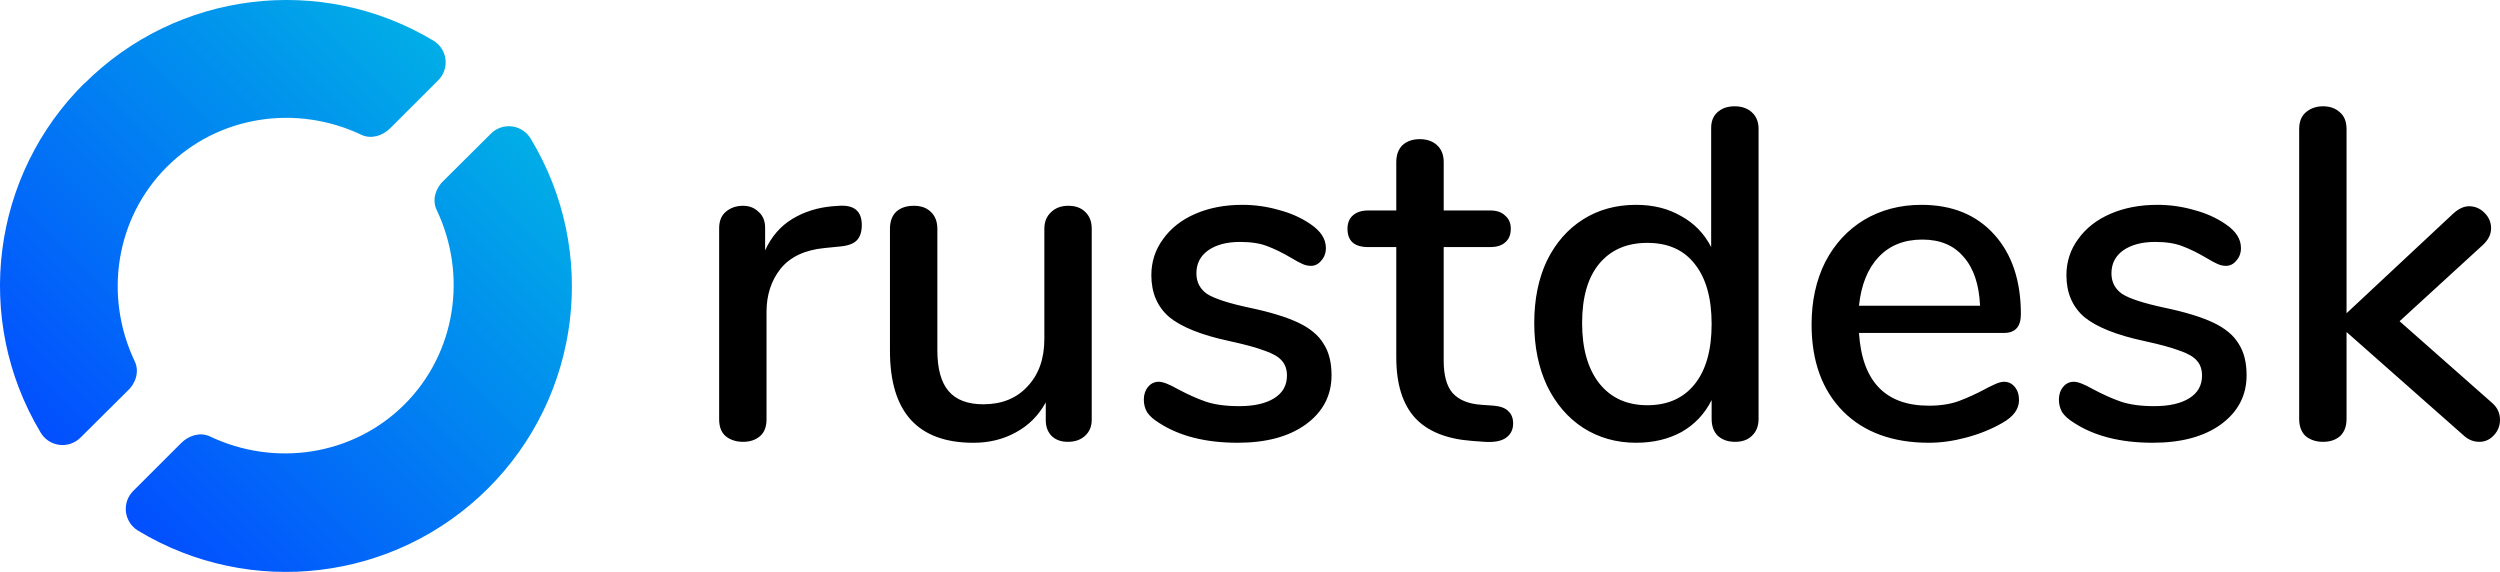
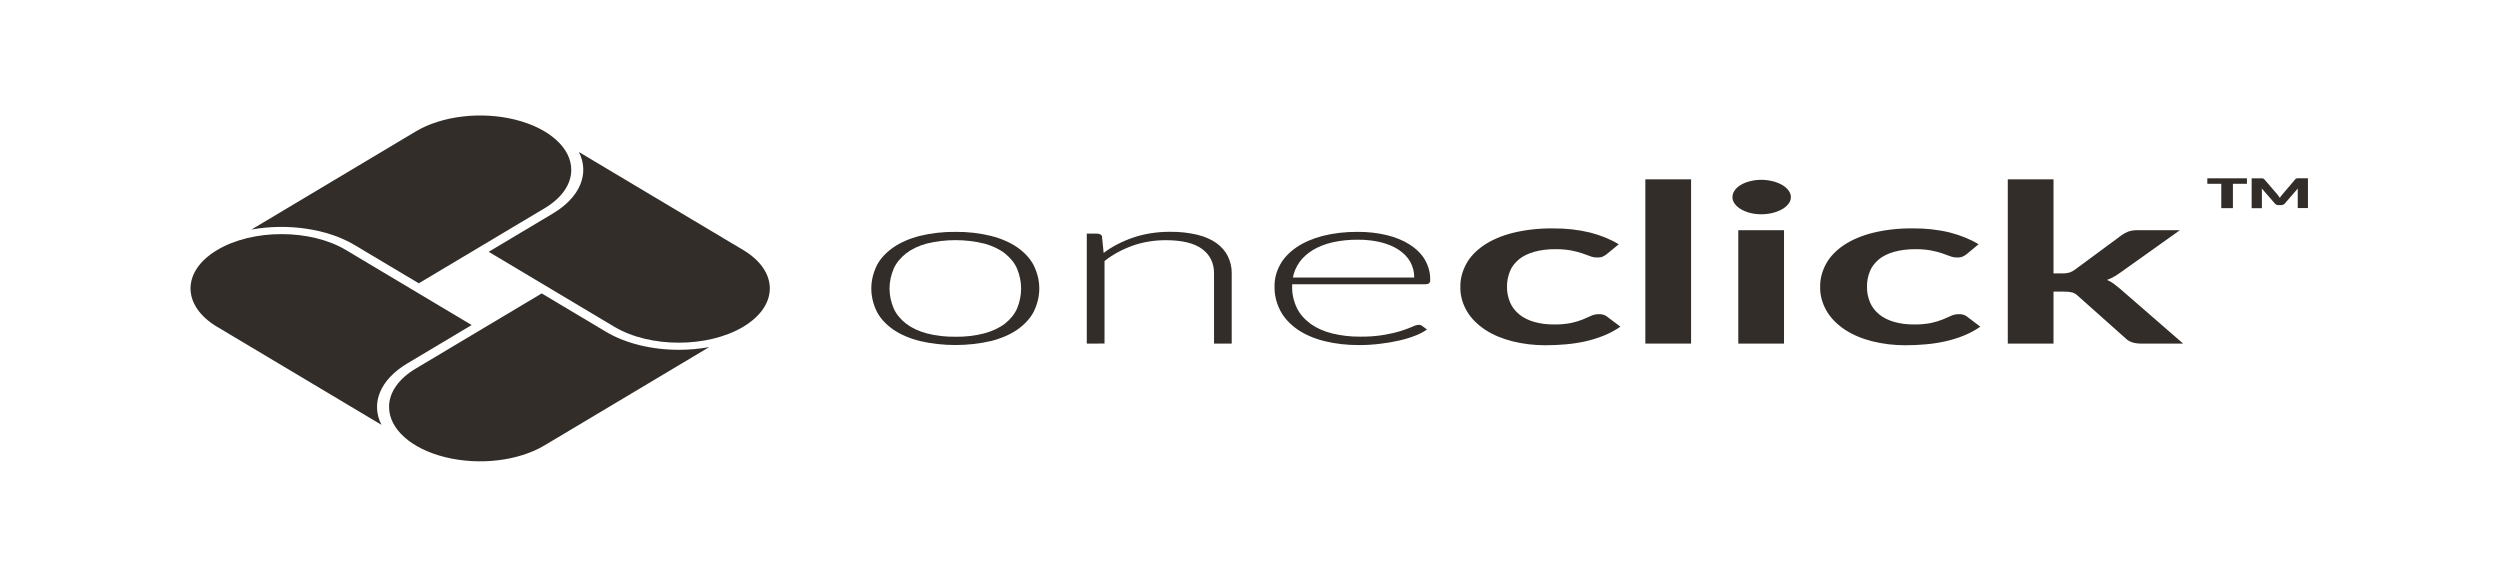
- <svg xmlns="http://www.w3.org/2000/svg" xmlns:xlink="http://www.w3.org/1999/xlink" viewBox="66.993 897.484 113.652 26">
-   <defs>
-     <linearGradient id="a" x1=".148" x2=".845" y1=".851" y2=".154" gradientTransform="matrix(26.301 0 0 26.331 90.674 911.757)" gradientUnits="userSpaceOnUse">
-       <stop offset="0" stop-color="#004ba6" style="stop-color:#024eff;stop-opacity:1" />
-       <stop offset="1" stop-color="#00bfe1" style="stop-color:#01aee6;stop-opacity:1" />
-     </linearGradient>
-     <linearGradient xlink:href="#a" id="c" x1=".148" x2=".845" y1=".851" y2=".154" gradientTransform="matrix(26.00048 0 0 25.99935 66.993 897.485)" gradientUnits="userSpaceOnUse" />
-   </defs>
-   <linearGradient id="b" x1=".148" x2=".845" y1=".851" y2=".154" gradientTransform="matrix(26.301 0 0 26.331 90.674 911.757)" gradientUnits="userSpaceOnUse">
-     <stop offset="0" stop-color="#004ba6" style="stop-color:#0071ff;stop-opacity:1" />
-     <stop offset="1" stop-color="#00bfe1" style="stop-color:#00bfe1;stop-opacity:1" />
-   </linearGradient>
-   <path d="M105.147 906.839q1.024-.064 1.024.875 0 .469-.235.704-.234.234-.81.277l-.64.064q-1.344.128-2.006.939-.64.81-.64 1.962v4.886q0 .512-.298.768-.3.256-.768.256-.47 0-.79-.256-.298-.256-.298-.768v-8.683q0-.49.298-.747.32-.277.79-.277.426 0 .704.277.298.256.298.726v1.024q.427-.939 1.238-1.43.81-.49 1.834-.576zm10.411 0q.49 0 .768.277.298.278.298.768v8.683q0 .448-.298.725-.3.278-.79.278-.448 0-.725-.256-.277-.278-.277-.726v-.81q-.491.896-1.366 1.365-.853.47-1.92.47-3.797 0-3.797-4.182v-5.547q0-.49.277-.768.299-.277.81-.277.492 0 .769.277.299.278.299.768v5.526q0 1.258.512 1.856.512.597 1.578.597 1.259 0 2.006-.81.768-.811.768-2.155v-5.014q0-.469.298-.746.299-.299.79-.299zm7.701 10.773q-2.176 0-3.563-.896-.384-.234-.554-.49-.15-.256-.15-.576 0-.342.192-.576.192-.235.49-.235.278 0 .876.341.64.342 1.237.555.619.213 1.536.213 1.024 0 1.6-.362.576-.363.576-1.024 0-.427-.235-.683-.213-.256-.768-.448-.554-.213-1.642-.448-1.878-.405-2.71-1.088-.81-.704-.81-1.899 0-.917.533-1.642.533-.747 1.472-1.152.939-.406 2.133-.406.854 0 1.664.235.81.213 1.43.64.703.47.703 1.088 0 .341-.213.576-.192.235-.47.235-.191 0-.383-.086-.192-.085-.512-.277-.576-.341-1.088-.533-.49-.192-1.237-.192-.896 0-1.451.384-.533.384-.533 1.045 0 .597.49.939.512.32 1.899.618 1.43.299 2.24.683.81.384 1.152.96.363.555.363 1.43 0 1.386-1.174 2.24-1.152.831-3.093.831zm11.648-1.685q.47.043.661.256.213.192.213.555 0 .426-.34.66-.32.214-.96.172l-.577-.043q-1.728-.128-2.581-1.045-.854-.94-.854-2.752v-5.014h-1.28q-.938 0-.938-.832 0-.384.234-.597.256-.235.704-.235h1.28v-2.197q0-.49.278-.768.298-.277.79-.277.49 0 .788.277.3.277.3.768v2.197h2.111q.448 0 .683.235.256.213.256.597 0 .406-.256.619-.235.213-.683.213h-2.112v5.163q0 1.003.405 1.472.427.47 1.28.533zm10.943-13.611q.491 0 .79.278.299.277.299.746v13.184q0 .491-.299.768-.277.278-.768.278-.49 0-.79-.278-.277-.277-.277-.768v-.853q-.469.939-1.365 1.45-.896.491-2.07.491-1.343 0-2.41-.682-1.045-.683-1.643-1.92-.576-1.238-.576-2.838 0-1.621.576-2.837.598-1.216 1.643-1.877 1.045-.662 2.41-.662 1.174 0 2.049.512.896.491 1.365 1.408v-5.418q0-.448.277-.704.3-.278.79-.278zm-3.967 13.59q1.386 0 2.154-.96t.768-2.731q0-1.77-.768-2.73-.746-.96-2.154-.96t-2.198.96q-.768.938-.768 2.687 0 1.75.79 2.752.79.982 2.176.982zm16.213-1.067q.299 0 .49.235.193.234.193.597 0 .619-.768 1.045-.747.427-1.643.662-.875.234-1.685.234-2.475 0-3.904-1.429-1.43-1.45-1.43-3.947 0-1.6.619-2.837.64-1.237 1.77-1.92 1.153-.683 2.603-.683 2.091 0 3.307 1.344 1.216 1.344 1.216 3.627 0 .853-.768.853h-6.592q.213 3.307 3.179 3.307.789 0 1.365-.213.576-.214 1.216-.555.064-.043.341-.17.299-.15.491-.15zm-3.712-6.464q-1.237 0-1.984.79-.747.789-.896 2.218h5.504q-.064-1.45-.747-2.219-.661-.789-1.877-.789zm10.475 9.237q-2.176 0-3.563-.896-.384-.234-.555-.49-.149-.256-.149-.576 0-.342.192-.576.192-.235.49-.235.278 0 .875.341.64.342 1.238.555.618.213 1.536.213 1.024 0 1.6-.362.576-.363.576-1.024 0-.427-.235-.683-.213-.256-.768-.448-.555-.213-1.643-.448-1.877-.405-2.709-1.088-.81-.704-.81-1.899 0-.917.533-1.642.533-.747 1.472-1.152.938-.406 2.133-.406.853 0 1.664.235.81.213 1.43.64.703.47.703 1.088 0 .341-.213.576-.192.235-.47.235-.191 0-.383-.086-.192-.085-.512-.277-.576-.341-1.088-.533-.491-.192-1.238-.192-.896 0-1.45.384-.534.384-.534 1.045 0 .597.491.939.512.32 1.899.618 1.429.299 2.24.683.81.384 1.152.96.362.555.362 1.43 0 1.386-1.173 2.24-1.152.831-3.093.831zm15.402-1.834q.384.32.384.789 0 .405-.277.704-.277.299-.661.299-.406 0-.726-.3l-5.312-4.692v3.946q0 .512-.298.79-.299.256-.768.256-.47 0-.79-.256-.298-.278-.298-.79v-13.162q0-.512.298-.768.32-.278.79-.278.469 0 .768.278.298.256.298.768v8.362l4.864-4.544q.363-.32.704-.32.406 0 .704.299.299.299.299.704 0 .405-.363.747l-3.797 3.477z" />
-   <path fill="url(#b)" d="m89.318 903.552-2.135 2.122c-.376.337-.558.879-.347 1.337 1.422 2.976.882 6.524-1.452 8.856-2.335 2.331-5.887 2.87-8.866 1.449-.439-.197-.954-.03-1.292.312l-2.17 2.167a1.154 1.154 0 0 0 .208 1.81 13.005 13.005 0 0 0 15.91-1.912 12.97 12.97 0 0 0 1.956-15.887 1.154 1.154 0 0 0-1.812-.254zm-18.467-2.305a12.969 12.969 0 0 0-2.02 15.885 1.154 1.154 0 0 0 1.812.254l2.124-2.11c.385-.336.572-.884.359-1.348-1.423-2.976-.884-6.524 1.451-8.856 2.334-2.332 5.887-2.871 8.866-1.45.434.194.942.033 1.281-.3l2.182-2.18a1.152 1.152 0 0 0-.208-1.81 13.009 13.009 0 0 0-15.893 1.973z" style="fill:url(#c);stroke-width:.988" />
+ <svg xmlns="http://www.w3.org/2000/svg" width="300px" height="69px" viewBox="0 0 300 69" version="1.1">
+   <g id="surface1">
+     <path style=" stroke:none;fill-rule:nonzero;fill:rgb(19.608%,17.647%,15.686%);fill-opacity:1;" d="M 68.551 20.383 C 68.555 17.742 65.891 15.363 61.805 14.355 C 57.719 13.344 53.016 13.906 49.891 15.773 L 30.172 27.547 C 34.547 26.754 39.297 27.465 42.531 29.391 L 50.254 33.996 L 65.355 24.988 C 67.406 23.77 68.559 22.113 68.551 20.383 Z M 68.551 20.383 " />
+     <path style=" stroke:none;fill-rule:nonzero;fill:rgb(19.608%,17.647%,15.686%);fill-opacity:1;" d="M 89.18 39.219 C 93.445 36.672 93.445 32.547 89.18 30 L 69.469 18.242 C 70.785 20.848 69.594 23.672 66.375 25.602 L 58.645 30.215 L 73.73 39.219 C 78 41.758 84.91 41.758 89.18 39.219 Z M 89.18 39.219 " />
+     <path style=" stroke:none;fill-rule:nonzero;fill:rgb(19.608%,17.647%,15.686%);fill-opacity:1;" d="M 26.059 39.219 L 45.773 50.98 C 44.449 48.371 45.641 45.543 48.867 43.617 L 56.598 39.004 L 41.508 30 C 37.246 27.457 30.328 27.457 26.062 30 C 21.797 32.547 21.797 36.676 26.062 39.223 Z M 26.059 39.219 " />
+     <path style=" stroke:none;fill-rule:nonzero;fill:rgb(19.608%,17.647%,15.686%);fill-opacity:1;" d="M 46.688 48.836 C 46.684 51.473 49.348 53.855 53.434 54.863 C 57.52 55.875 62.223 55.312 65.344 53.445 L 85.102 41.652 C 83.926 41.867 82.703 41.977 81.477 41.977 C 78.195 41.98 75.047 41.203 72.727 39.82 L 65.004 35.211 L 49.906 44.219 C 47.84 45.438 46.68 47.102 46.688 48.836 Z M 46.688 48.836 " />
+     <path style=" stroke:none;fill-rule:nonzero;fill:rgb(19.608%,17.647%,15.686%);fill-opacity:1;" d="M 114.66 27.824 C 116.113 27.809 117.559 27.973 118.902 28.305 C 120.121 28.613 121.203 29.082 122.07 29.68 C 122.961 30.305 123.629 31.035 124.035 31.82 C 124.941 33.648 124.941 35.598 124.035 37.426 C 123.625 38.211 122.957 38.934 122.07 39.562 C 121.203 40.156 120.121 40.621 118.902 40.926 C 116.168 41.562 113.129 41.562 110.395 40.926 C 109.172 40.621 108.086 40.156 107.215 39.562 C 106.316 38.938 105.645 38.211 105.234 37.426 C 104.332 35.598 104.332 33.648 105.234 31.82 C 105.641 31.035 106.316 30.305 107.215 29.68 C 108.086 29.082 109.172 28.613 110.395 28.305 C 111.746 27.973 113.195 27.809 114.66 27.824 Z M 114.66 40.41 C 115.844 40.426 117.023 40.289 118.113 40.004 C 119.082 39.742 119.93 39.344 120.582 38.844 C 121.266 38.301 121.762 37.68 122.047 37.02 C 122.695 35.449 122.695 33.809 122.047 32.238 C 121.762 31.574 121.266 30.953 120.582 30.402 C 119.93 29.898 119.082 29.496 118.113 29.23 C 115.902 28.68 113.414 28.68 111.203 29.23 C 110.23 29.496 109.387 29.898 108.734 30.402 C 108.043 30.949 107.539 31.574 107.246 32.238 C 106.578 33.809 106.578 35.453 107.246 37.02 C 107.539 37.68 108.043 38.301 108.734 38.844 C 109.387 39.344 110.234 39.742 111.203 40.004 C 112.289 40.289 113.469 40.426 114.66 40.41 Z M 114.66 40.41 " />
+     <path style=" stroke:none;fill-rule:nonzero;fill:rgb(19.608%,17.647%,15.686%);fill-opacity:1;" d="M 130.414 41.23 L 130.414 28.035 L 131.566 28.035 C 131.73 28.023 131.895 28.055 132.02 28.117 C 132.148 28.18 132.227 28.27 132.238 28.367 L 132.438 30.352 C 133.406 29.609 134.602 28.988 135.961 28.516 C 137.324 28.047 138.871 27.805 140.441 27.816 C 141.539 27.805 142.629 27.922 143.652 28.164 C 144.543 28.379 145.332 28.719 145.953 29.156 C 146.586 29.617 147.051 30.152 147.328 30.723 C 147.66 31.395 147.82 32.094 147.805 32.797 L 147.805 41.23 L 145.684 41.23 L 145.684 32.797 C 145.684 31.559 145.207 30.59 144.258 29.883 C 143.312 29.18 141.859 28.824 139.902 28.824 C 138.484 28.82 137.09 29.055 135.879 29.492 C 134.578 29.973 133.445 30.594 132.543 31.328 L 132.543 41.227 Z M 130.414 41.23 " />
+     <path style=" stroke:none;fill-rule:nonzero;fill:rgb(19.608%,17.647%,15.686%);fill-opacity:1;" d="M 162.926 27.824 C 164.109 27.816 165.285 27.945 166.383 28.207 C 167.426 28.457 168.367 28.84 169.137 29.328 C 169.949 29.848 170.574 30.465 170.969 31.137 C 171.426 31.93 171.648 32.766 171.621 33.605 C 171.645 33.742 171.598 33.883 171.48 34.004 C 171.363 34.078 171.195 34.117 171.027 34.109 L 155.059 34.109 L 155.059 34.359 C 155.031 35.246 155.227 36.129 155.637 36.98 C 155.969 37.668 156.527 38.309 157.281 38.867 C 157.973 39.367 158.859 39.762 159.859 40.012 C 160.93 40.277 162.078 40.41 163.238 40.398 C 164.211 40.41 165.188 40.336 166.125 40.18 C 166.84 40.059 167.527 39.895 168.184 39.688 C 168.641 39.543 169.082 39.379 169.504 39.199 C 169.703 39.09 169.949 39.012 170.219 38.98 C 170.395 38.977 170.559 39.027 170.66 39.113 L 171.238 39.539 C 170.836 39.828 170.359 40.078 169.824 40.281 C 169.211 40.52 168.559 40.719 167.871 40.871 C 167.121 41.039 166.348 41.172 165.559 41.262 C 164.746 41.359 163.914 41.41 163.082 41.41 C 161.664 41.418 160.258 41.258 158.949 40.938 C 157.719 40.633 156.625 40.16 155.742 39.566 C 154.812 38.918 154.109 38.168 153.676 37.355 C 153.164 36.391 152.918 35.379 152.945 34.363 C 152.93 33.477 153.156 32.59 153.621 31.746 C 154.035 30.984 154.703 30.281 155.578 29.676 C 156.441 29.09 157.512 28.625 158.711 28.312 C 160.043 27.977 161.48 27.809 162.926 27.824 Z M 162.957 28.766 C 161.914 28.754 160.875 28.863 159.895 29.082 C 159.016 29.285 158.219 29.598 157.555 29.996 C 156.879 30.414 156.336 30.898 155.957 31.43 C 155.535 32.027 155.262 32.656 155.148 33.301 L 169.703 33.301 C 169.719 32.652 169.555 32.012 169.219 31.398 C 168.926 30.871 168.457 30.387 167.84 29.973 C 167.25 29.582 166.523 29.277 165.711 29.074 C 164.836 28.863 163.902 28.758 162.957 28.766 Z M 162.957 28.766 " />
+     <path style=" stroke:none;fill-rule:nonzero;fill:rgb(19.608%,17.647%,15.686%);fill-opacity:1;" d="M 192.805 30.5 C 192.668 30.609 192.508 30.707 192.328 30.793 C 192.129 30.871 191.891 30.91 191.648 30.898 C 191.355 30.898 191.07 30.844 190.828 30.746 C 190.562 30.645 190.242 30.527 189.871 30.402 C 189.453 30.262 189.008 30.145 188.551 30.055 C 187.934 29.945 187.293 29.895 186.652 29.902 C 185.777 29.891 184.91 30 184.117 30.215 C 183.391 30.418 182.762 30.727 182.285 31.109 C 181.777 31.535 181.41 32.016 181.207 32.523 C 180.957 33.137 180.832 33.77 180.84 34.402 C 180.828 35.055 180.957 35.703 181.23 36.336 C 181.449 36.852 181.828 37.336 182.352 37.762 C 182.816 38.137 183.43 38.434 184.129 38.637 C 184.867 38.84 185.672 38.945 186.488 38.934 C 187.207 38.949 187.926 38.883 188.609 38.742 C 189.09 38.633 189.551 38.492 189.977 38.32 C 190.344 38.164 190.668 38.023 190.941 37.895 C 191.203 37.77 191.531 37.699 191.863 37.699 C 192.266 37.688 192.648 37.805 192.863 38.008 L 194.445 39.199 C 193.867 39.609 193.203 39.969 192.465 40.27 C 191.781 40.547 191.043 40.781 190.27 40.957 C 189.504 41.129 188.711 41.25 187.902 41.32 C 187.102 41.391 186.293 41.43 185.48 41.43 C 184.113 41.434 182.758 41.273 181.5 40.957 C 180.262 40.645 179.148 40.18 178.242 39.586 C 177.277 38.941 176.531 38.191 176.047 37.375 C 175.488 36.422 175.215 35.414 175.242 34.402 C 175.23 33.457 175.48 32.52 175.977 31.621 C 176.422 30.805 177.145 30.051 178.098 29.406 C 179.059 28.773 180.238 28.27 181.562 27.941 C 183.07 27.57 184.688 27.391 186.316 27.41 C 187.852 27.391 189.375 27.559 190.797 27.902 C 192.09 28.234 193.262 28.711 194.254 29.309 Z M 192.805 30.5 " />
+     <path style=" stroke:none;fill-rule:nonzero;fill:rgb(19.608%,17.647%,15.686%);fill-opacity:1;" d="M 202.93 21.52 L 202.93 41.23 L 197.441 41.23 L 197.441 21.52 Z M 202.93 21.52 " />
+     <path style=" stroke:none;fill-rule:nonzero;fill:rgb(19.608%,17.647%,15.686%);fill-opacity:1;" d="M 214.906 23.656 C 214.91 23.934 214.812 24.203 214.617 24.453 C 214.434 24.699 214.172 24.922 213.852 25.109 C 213.523 25.293 213.145 25.441 212.73 25.547 C 212.293 25.656 211.824 25.715 211.352 25.711 C 210.887 25.715 210.426 25.66 210 25.547 C 209.18 25.336 208.527 24.945 208.172 24.457 C 207.984 24.203 207.891 23.934 207.895 23.66 C 207.891 23.375 207.984 23.098 208.172 22.836 C 208.344 22.594 208.59 22.371 208.902 22.184 C 209.219 21.996 209.594 21.848 210 21.746 C 210.422 21.637 210.879 21.578 211.344 21.578 C 211.816 21.578 212.285 21.637 212.723 21.746 C 213.137 21.852 213.516 22 213.844 22.184 C 214.168 22.371 214.426 22.594 214.609 22.836 C 214.805 23.094 214.906 23.375 214.906 23.656 Z M 214.082 27.625 L 214.082 41.23 L 208.594 41.23 L 208.594 27.625 Z M 214.082 27.625 " />
+     <path style=" stroke:none;fill-rule:nonzero;fill:rgb(19.608%,17.647%,15.686%);fill-opacity:1;" d="M 235.996 30.5 C 235.859 30.609 235.699 30.707 235.52 30.793 C 235.316 30.871 235.082 30.91 234.84 30.898 C 234.547 30.898 234.262 30.844 234.02 30.746 C 233.75 30.645 233.434 30.527 233.062 30.402 C 232.645 30.262 232.199 30.145 231.738 30.055 C 231.125 29.945 230.484 29.895 229.84 29.902 C 228.969 29.895 228.102 30 227.309 30.215 C 226.582 30.418 225.953 30.727 225.48 31.109 C 224.973 31.535 224.605 32.016 224.402 32.523 C 224.152 33.137 224.027 33.77 224.039 34.402 C 224.023 35.055 224.152 35.703 224.426 36.336 C 224.645 36.852 225.023 37.336 225.547 37.762 C 226.012 38.137 226.625 38.438 227.328 38.637 C 228.062 38.84 228.871 38.945 229.684 38.934 C 230.402 38.949 231.125 38.883 231.805 38.742 C 232.285 38.633 232.742 38.492 233.168 38.32 C 233.535 38.164 233.863 38.023 234.141 37.895 C 234.402 37.77 234.727 37.699 235.062 37.699 C 235.461 37.688 235.844 37.805 236.059 38.008 L 237.637 39.199 C 237.059 39.609 236.395 39.969 235.66 40.27 C 234.973 40.551 234.227 40.781 233.449 40.957 C 232.684 41.129 231.891 41.254 231.082 41.32 C 230.277 41.395 229.469 41.43 228.66 41.43 C 227.293 41.434 225.941 41.273 224.684 40.957 C 223.441 40.645 222.332 40.18 221.426 39.586 C 220.457 38.941 219.711 38.191 219.23 37.375 C 218.664 36.422 218.391 35.414 218.418 34.398 C 218.406 33.457 218.656 32.516 219.148 31.621 C 219.598 30.805 220.32 30.051 221.273 29.406 C 222.234 28.77 223.418 28.27 224.742 27.938 C 226.25 27.57 227.867 27.391 229.496 27.406 C 231.031 27.387 232.555 27.555 233.973 27.898 C 235.266 28.23 236.441 28.711 237.434 29.305 Z M 235.996 30.5 " />
+     <path style=" stroke:none;fill-rule:nonzero;fill:rgb(19.608%,17.647%,15.686%);fill-opacity:1;" d="M 246.422 21.52 L 246.422 32.809 L 247.441 32.809 C 247.738 32.82 248.035 32.785 248.309 32.715 C 248.566 32.629 248.793 32.512 248.973 32.371 L 254.633 28.195 C 254.863 28.031 255.133 27.887 255.434 27.773 C 255.773 27.668 256.152 27.613 256.531 27.625 L 261.586 27.625 L 254.488 32.676 C 254.246 32.855 253.984 33.027 253.707 33.188 C 253.445 33.34 253.152 33.477 252.84 33.59 C 253.148 33.723 253.426 33.879 253.664 34.059 C 253.902 34.234 254.137 34.422 254.375 34.625 L 261.977 41.23 L 257.02 41.23 C 256.641 41.242 256.266 41.195 255.922 41.098 C 255.594 40.992 255.316 40.84 255.121 40.648 L 249.328 35.488 C 249.172 35.324 248.941 35.184 248.664 35.09 C 248.344 35.02 248.004 34.988 247.664 34.996 L 246.422 34.996 L 246.422 41.23 L 240.934 41.23 L 240.934 21.52 Z M 246.422 21.52 " />
+     <path style=" stroke:none;fill-rule:nonzero;fill:rgb(19.608%,17.647%,15.686%);fill-opacity:1;" d="M 269.633 21.398 L 269.633 22.055 L 267.949 22.055 L 267.949 24.977 L 266.555 24.977 L 266.555 22.055 L 264.879 22.055 L 264.879 21.398 Z M 269.633 21.398 " />
+     <path style=" stroke:none;fill-rule:nonzero;fill:rgb(19.608%,17.647%,15.686%);fill-opacity:1;" d="M 273.434 23.535 C 273.488 23.602 273.535 23.672 273.582 23.742 C 273.625 23.668 273.676 23.602 273.727 23.523 C 273.777 23.445 273.836 23.387 273.891 23.324 L 275.43 21.516 C 275.449 21.488 275.48 21.465 275.512 21.441 C 275.539 21.426 275.574 21.414 275.609 21.406 C 275.648 21.395 275.688 21.391 275.73 21.391 L 276.953 21.391 L 276.953 24.969 L 275.727 24.969 L 275.727 22.926 C 275.727 22.828 275.727 22.719 275.75 22.605 L 274.16 24.441 C 274.117 24.496 274.047 24.543 273.961 24.574 C 273.875 24.602 273.777 24.617 273.676 24.617 L 273.488 24.617 C 273.387 24.617 273.289 24.602 273.203 24.574 C 273.113 24.543 273.043 24.496 273 24.441 L 271.406 22.602 C 271.406 22.66 271.414 22.715 271.426 22.773 C 271.426 22.828 271.426 22.883 271.426 22.926 L 271.426 24.984 L 270.199 24.984 L 270.199 21.398 L 271.418 21.398 C 271.461 21.398 271.5 21.402 271.539 21.41 C 271.578 21.418 271.613 21.434 271.641 21.449 C 271.672 21.473 271.699 21.496 271.723 21.52 L 273.293 23.344 C 273.328 23.402 273.383 23.469 273.434 23.535 Z M 273.434 23.535 " />
+   </g>
</svg>
